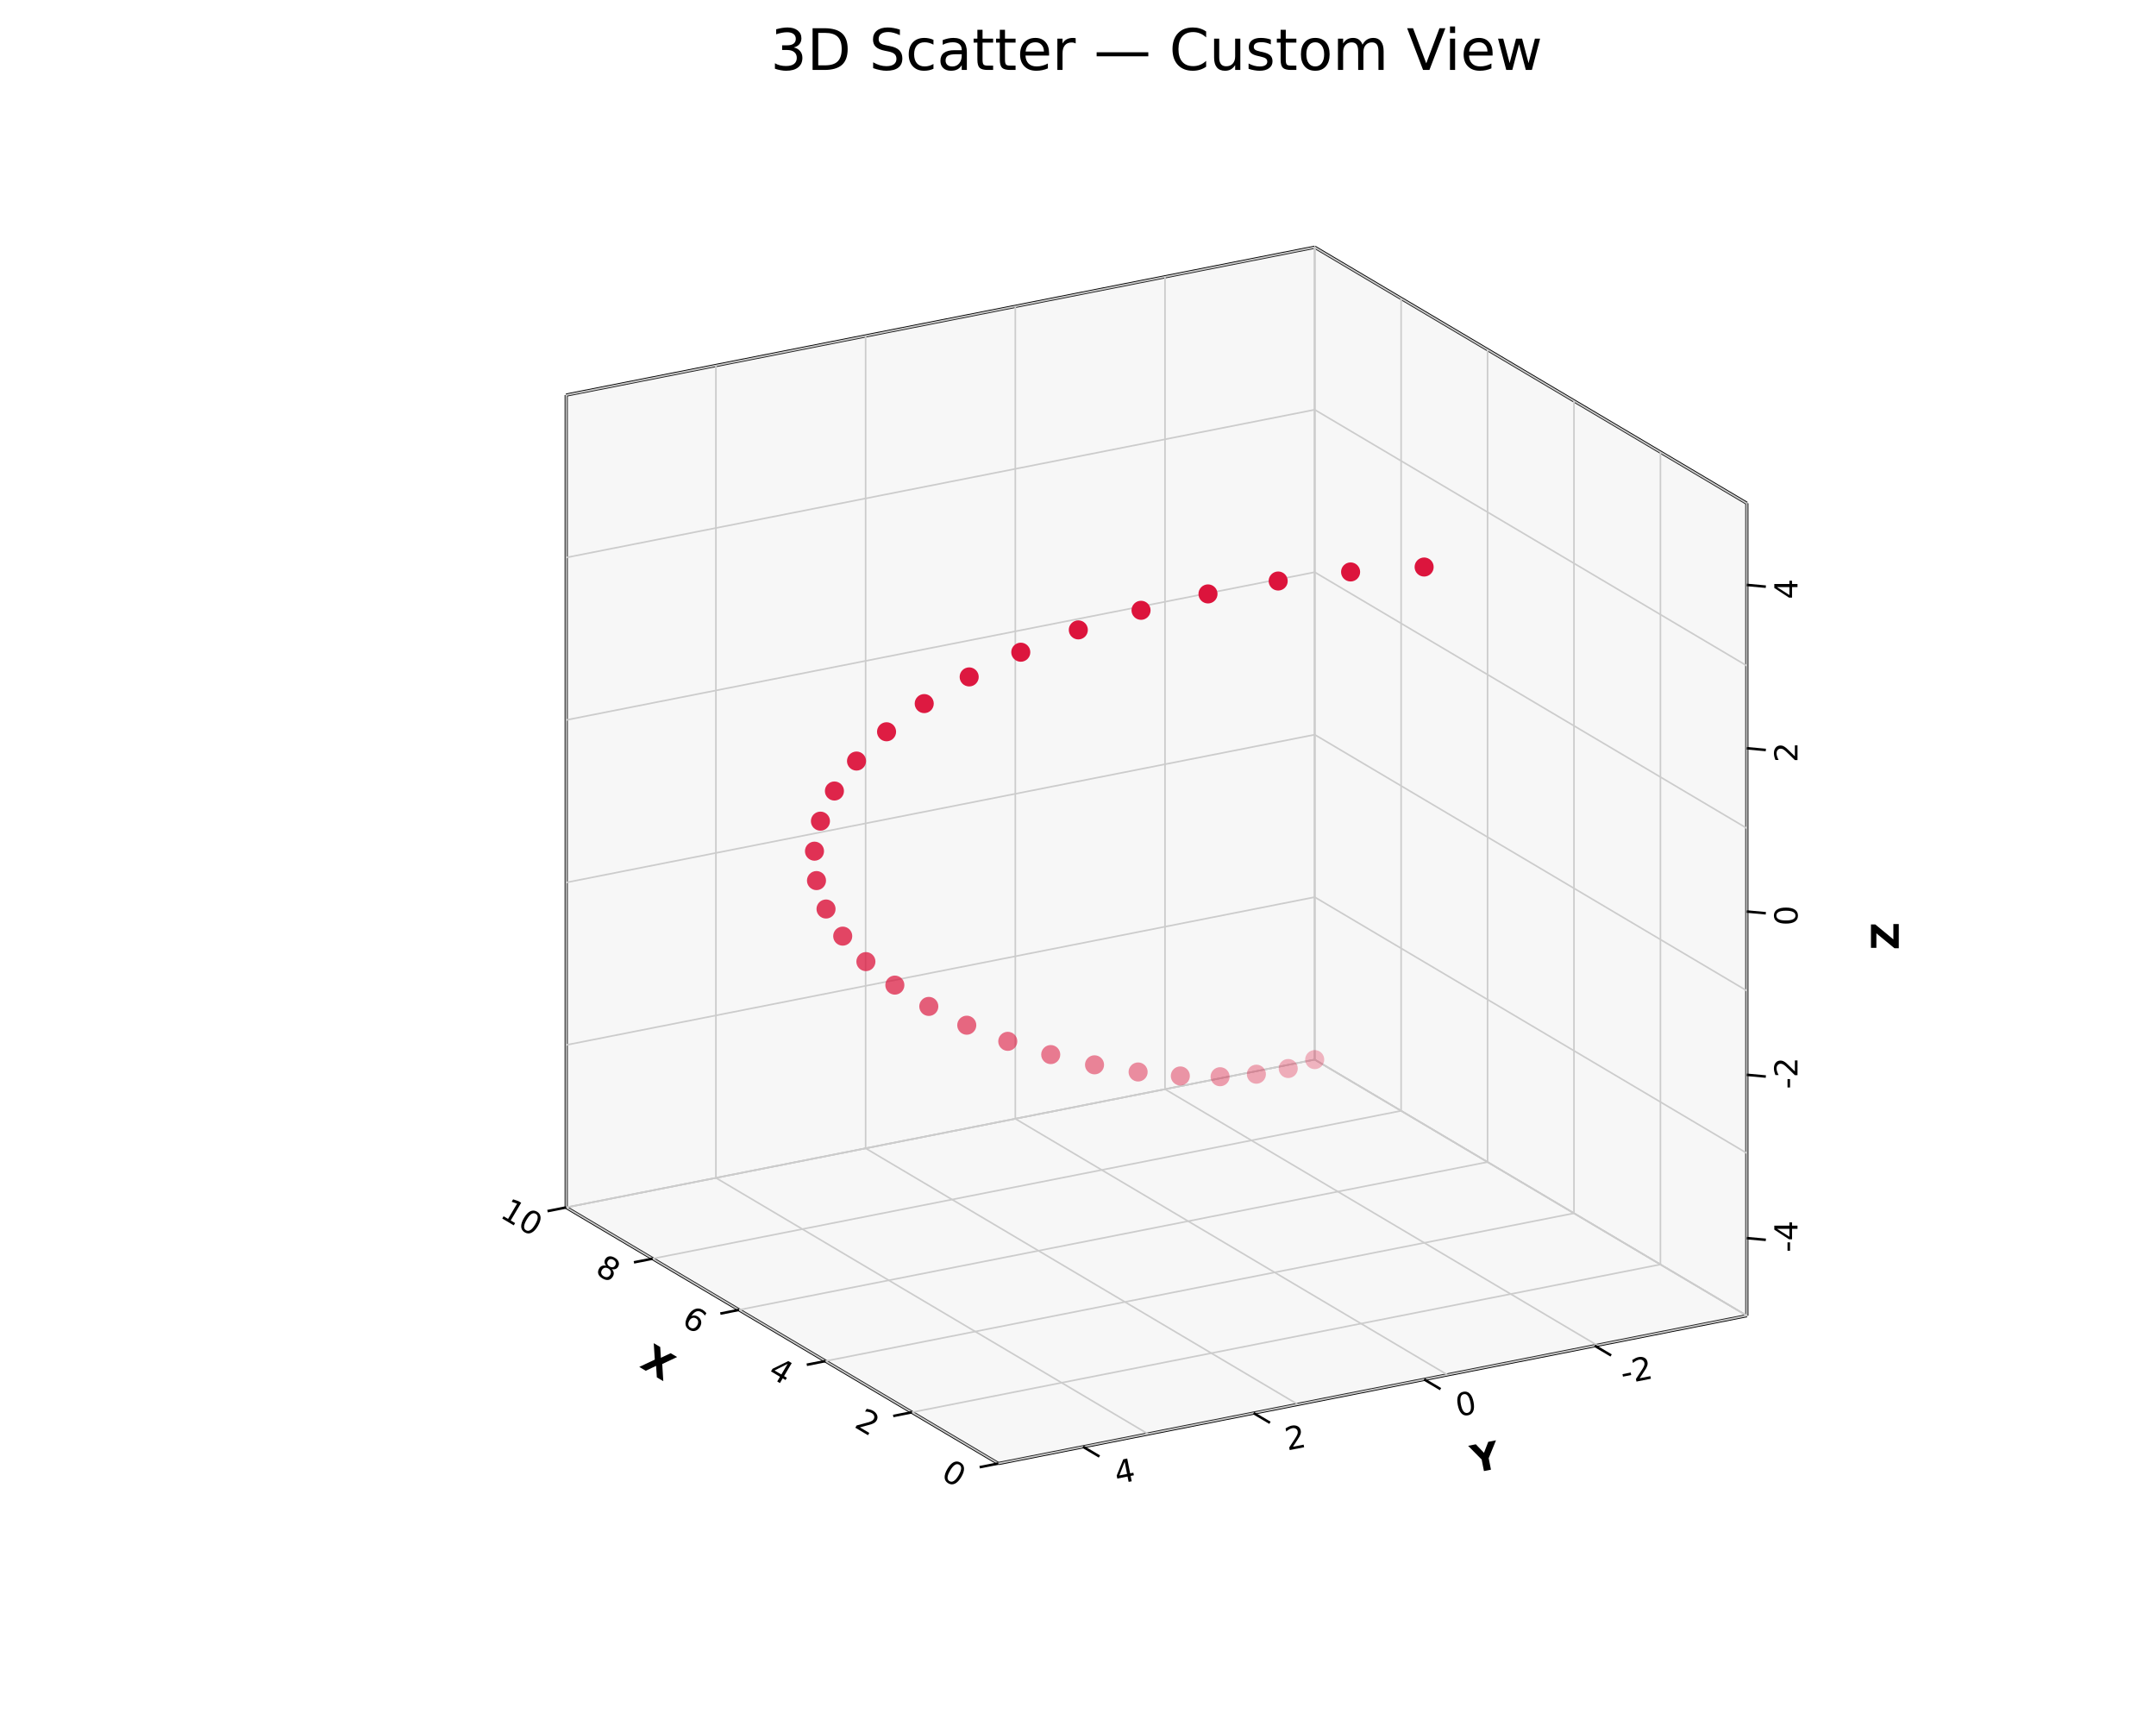
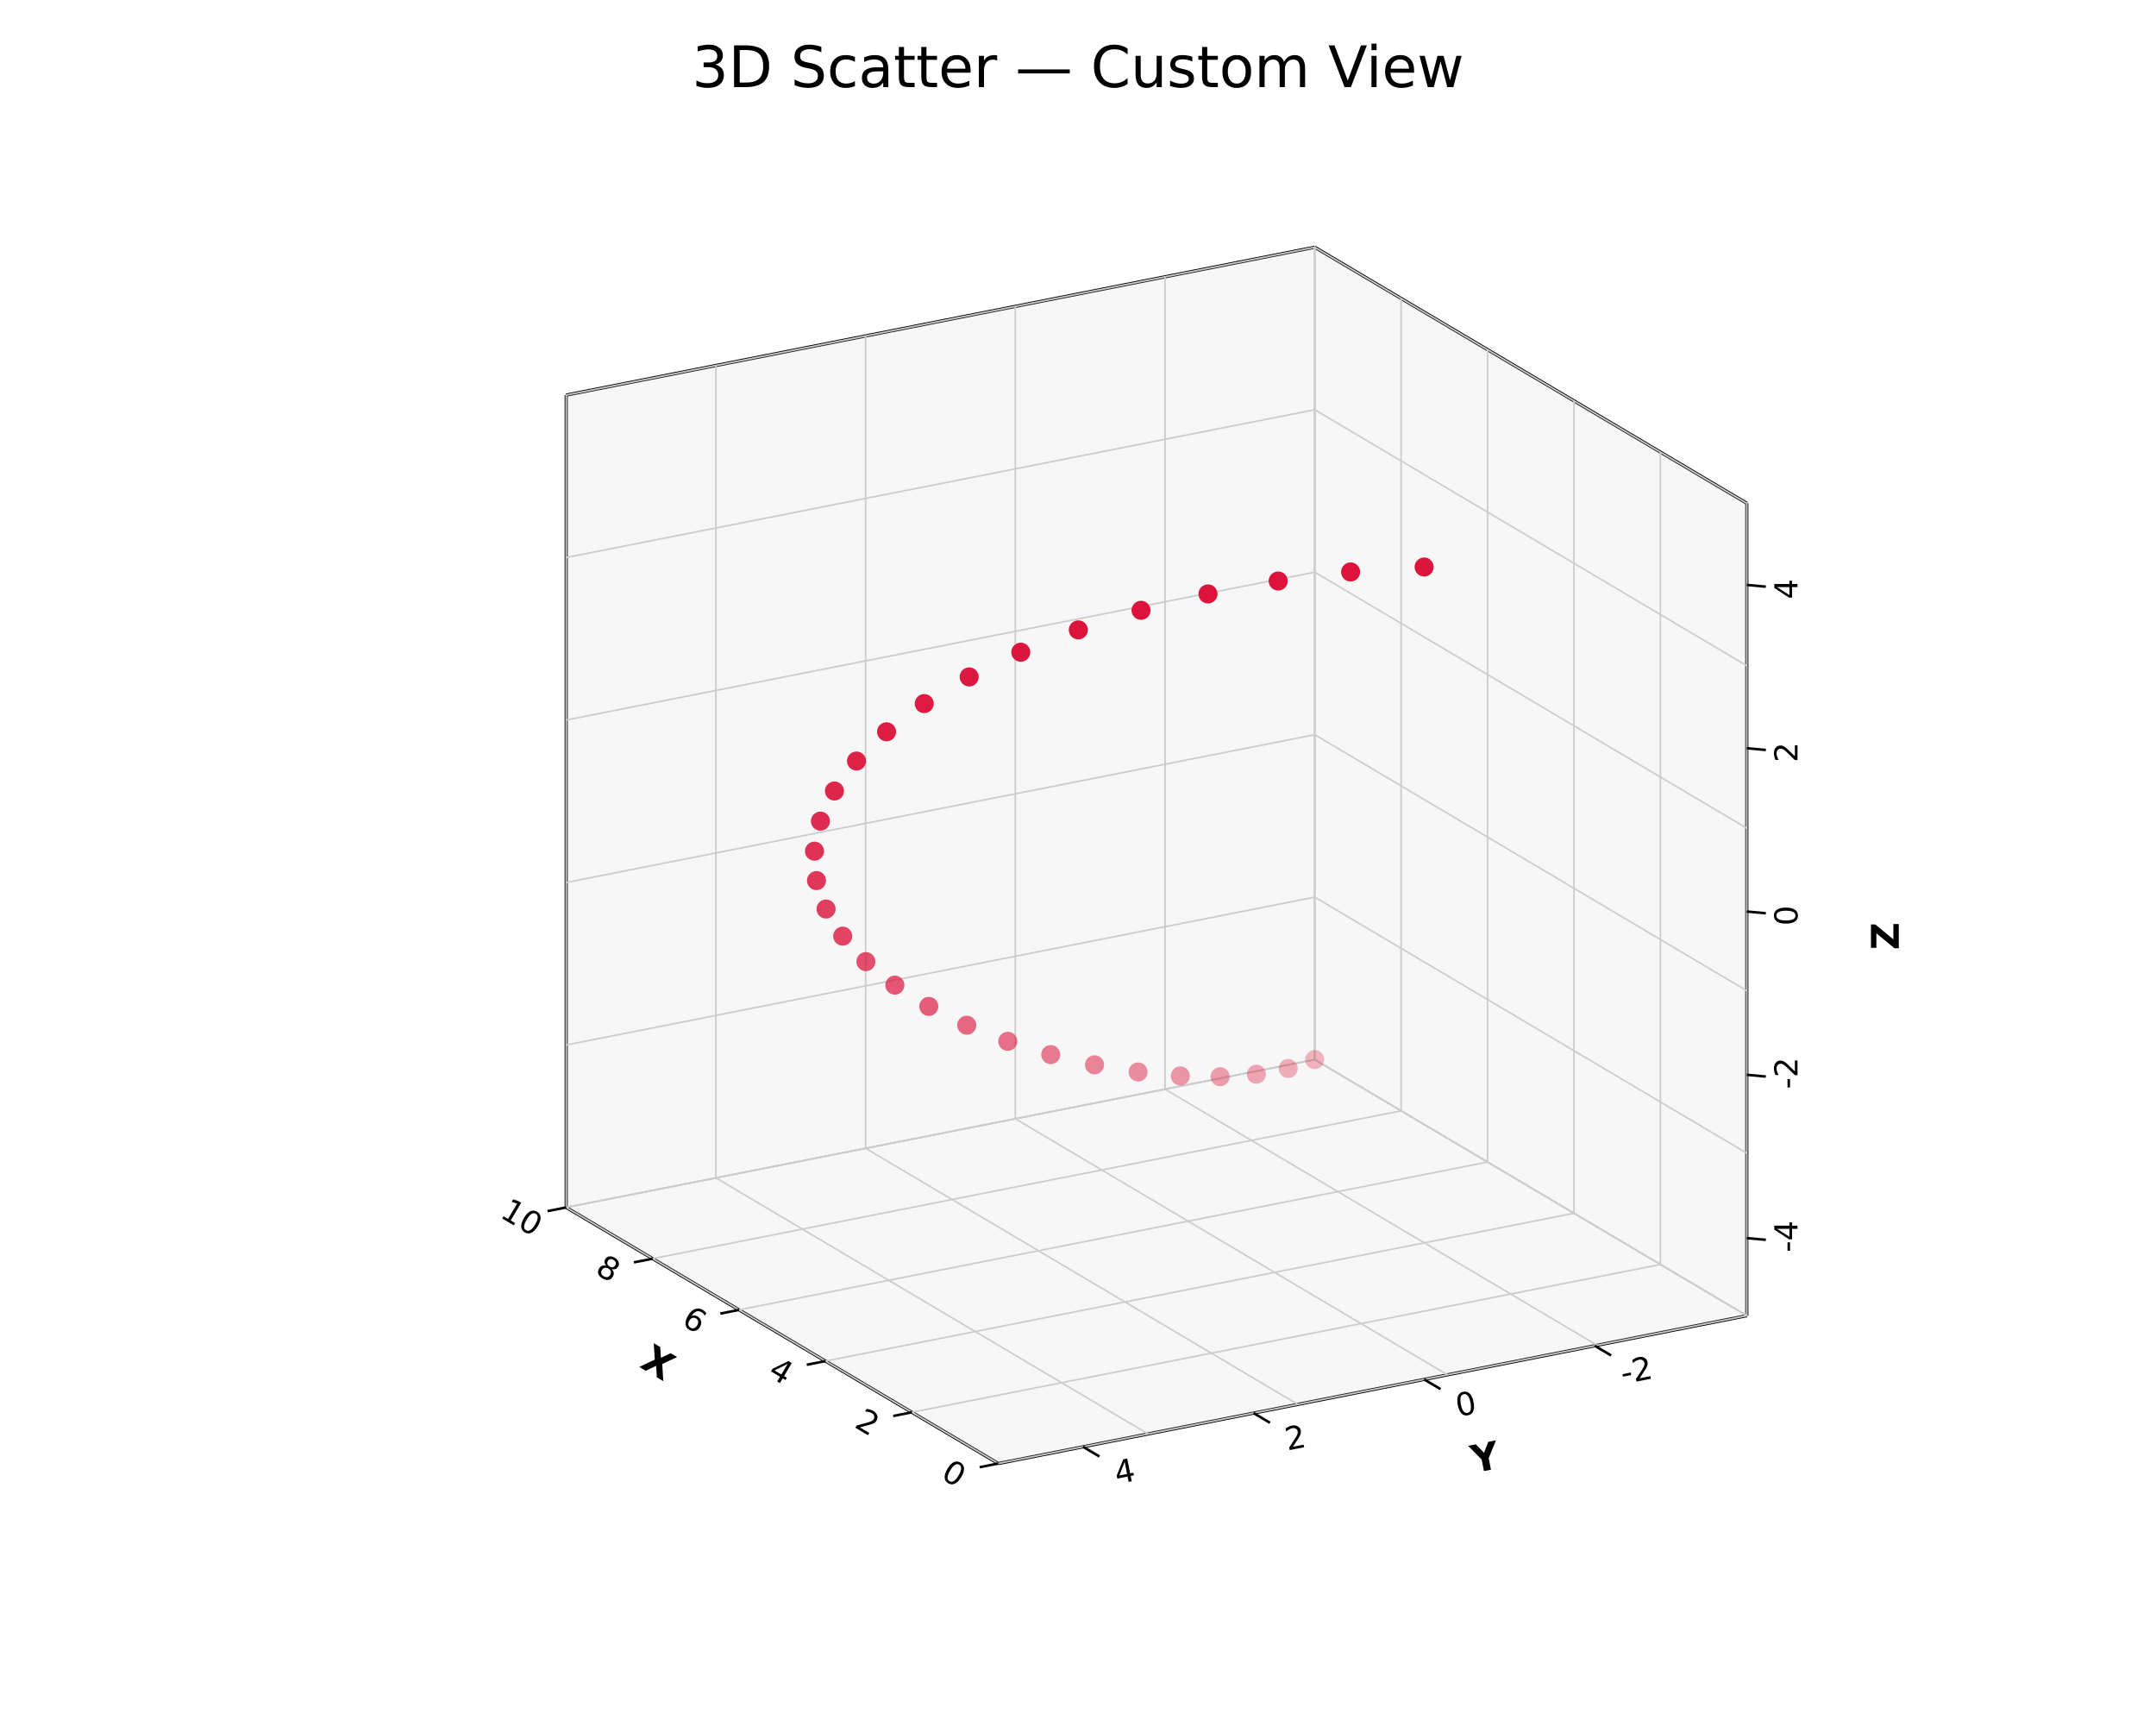
<svg xmlns="http://www.w3.org/2000/svg" width="678.2" height="545" font-family="DejaVu Sans, Liberation Sans, Arial, sans-serif" fill="black">
  <rect width="100%" height="100%" fill="white" />
-   <text x="363.8" y="22" font-size="18" text-anchor="middle">3D Scatter — Custom View</text>
+   <text x="339.1" y="27.4" font-size="18" text-anchor="middle">3D Scatter — Custom View</text>
  <line x1="413.56" y1="333.23" x2="549.49" y2="413.76" stroke="#cccccc" stroke-width="0.5" />
  <line x1="549.49" y1="413.76" x2="314.04" y2="460.25" stroke="#000000" stroke-width="1" />
  <line x1="314.04" y1="460.25" x2="178.11" y2="379.72" stroke="#000000" stroke-width="1" />
  <line x1="178.11" y1="379.72" x2="413.56" y2="333.23" stroke="#cccccc" stroke-width="0.5" />
  <line x1="413.56" y1="77.75" x2="549.49" y2="158.28" stroke="#000000" stroke-width="1" />
  <line x1="178.11" y1="124.24" x2="413.56" y2="77.75" stroke="#000000" stroke-width="1" />
  <line x1="413.56" y1="333.23" x2="413.56" y2="77.75" stroke="#cccccc" stroke-width="0.5" />
  <line x1="549.49" y1="413.76" x2="549.49" y2="158.28" stroke="#000000" stroke-width="1" />
  <line x1="178.11" y1="379.72" x2="178.11" y2="124.24" stroke="#000000" stroke-width="1" />
  <path d="M 413.56 333.23 L 549.49 413.76 L 314.04 460.25 L 178.11 379.72 Z" stroke="none" stroke-width="0" fill="#cccccc" fill-opacity="0.15" />
  <path d="M 413.56 333.23 L 178.11 379.72 L 178.11 124.24 L 413.56 77.75 Z" stroke="none" stroke-width="0" fill="#cccccc" fill-opacity="0.15" />
  <path d="M 413.56 333.23 L 549.49 413.76 L 549.49 158.28 L 413.56 77.75 Z" stroke="none" stroke-width="0" fill="#cccccc" fill-opacity="0.15" />
  <line x1="413.56" y1="333.23" x2="549.49" y2="413.76" stroke="#cccccc" stroke-width="0.5" />
  <line x1="413.56" y1="333.23" x2="178.11" y2="379.72" stroke="#cccccc" stroke-width="0.5" />
  <line x1="413.56" y1="333.23" x2="413.56" y2="77.75" stroke="#cccccc" stroke-width="0.5" />
  <line x1="413.56" y1="333.23" x2="178.11" y2="379.72" stroke="#cccccc" stroke-width="0.5" />
  <line x1="413.56" y1="333.23" x2="413.56" y2="77.75" stroke="#cccccc" stroke-width="0.5" />
  <line x1="413.56" y1="333.23" x2="549.49" y2="413.76" stroke="#cccccc" stroke-width="0.5" />
  <line x1="366.47" y1="342.53" x2="502.4" y2="423.06" stroke="#cccccc" stroke-width="0.5" />
  <line x1="440.74" y1="349.33" x2="205.29" y2="395.83" stroke="#cccccc" stroke-width="0.5" />
  <line x1="366.47" y1="342.53" x2="366.47" y2="87.05" stroke="#cccccc" stroke-width="0.5" />
  <line x1="413.56" y1="282.13" x2="178.11" y2="328.63" stroke="#cccccc" stroke-width="0.5" />
  <line x1="440.74" y1="349.33" x2="440.74" y2="93.86" stroke="#cccccc" stroke-width="0.5" />
  <line x1="413.56" y1="282.13" x2="549.49" y2="362.66" stroke="#cccccc" stroke-width="0.5" />
  <line x1="319.38" y1="351.83" x2="455.31" y2="432.35" stroke="#cccccc" stroke-width="0.5" />
  <line x1="467.93" y1="365.44" x2="232.48" y2="411.93" stroke="#cccccc" stroke-width="0.5" />
  <line x1="319.38" y1="351.83" x2="319.38" y2="96.35" stroke="#cccccc" stroke-width="0.5" />
  <line x1="413.56" y1="231.04" x2="178.11" y2="277.53" stroke="#cccccc" stroke-width="0.5" />
  <line x1="467.93" y1="365.44" x2="467.93" y2="109.96" stroke="#cccccc" stroke-width="0.5" />
  <line x1="413.56" y1="231.04" x2="549.49" y2="311.57" stroke="#cccccc" stroke-width="0.5" />
  <line x1="272.29" y1="361.12" x2="408.22" y2="441.65" stroke="#cccccc" stroke-width="0.5" />
  <line x1="495.12" y1="381.55" x2="259.67" y2="428.04" stroke="#cccccc" stroke-width="0.5" />
  <line x1="272.29" y1="361.12" x2="272.29" y2="105.65" stroke="#cccccc" stroke-width="0.5" />
  <line x1="413.56" y1="179.94" x2="178.11" y2="226.43" stroke="#cccccc" stroke-width="0.5" />
  <line x1="495.12" y1="381.55" x2="495.12" y2="126.07" stroke="#cccccc" stroke-width="0.5" />
  <line x1="413.56" y1="179.94" x2="549.49" y2="260.47" stroke="#cccccc" stroke-width="0.5" />
  <line x1="225.2" y1="370.42" x2="361.13" y2="450.95" stroke="#cccccc" stroke-width="0.5" />
  <line x1="522.31" y1="397.65" x2="286.86" y2="444.14" stroke="#cccccc" stroke-width="0.5" />
  <line x1="225.2" y1="370.42" x2="225.2" y2="114.94" stroke="#cccccc" stroke-width="0.5" />
  <line x1="413.56" y1="128.85" x2="178.11" y2="175.34" stroke="#cccccc" stroke-width="0.5" />
  <line x1="522.31" y1="397.65" x2="522.31" y2="142.17" stroke="#cccccc" stroke-width="0.5" />
  <line x1="413.56" y1="128.85" x2="549.49" y2="209.37" stroke="#cccccc" stroke-width="0.5" />
  <line x1="178.11" y1="379.72" x2="314.04" y2="460.25" stroke="#cccccc" stroke-width="0.5" />
  <line x1="549.49" y1="413.76" x2="314.04" y2="460.25" stroke="#cccccc" stroke-width="0.5" />
  <line x1="178.11" y1="379.72" x2="178.11" y2="124.24" stroke="#cccccc" stroke-width="0.5" />
  <line x1="413.56" y1="77.75" x2="178.11" y2="124.24" stroke="#cccccc" stroke-width="0.5" />
  <line x1="549.49" y1="413.76" x2="549.49" y2="158.28" stroke="#cccccc" stroke-width="0.5" />
  <line x1="413.56" y1="77.75" x2="549.49" y2="158.28" stroke="#cccccc" stroke-width="0.5" />
  <line x1="314.04" y1="460.25" x2="308.16" y2="461.41" stroke="#000000" stroke-width="0.8" />
  <text x="298.35" y="466.35" font-size="10" text-anchor="middle" transform="rotate(30.64,298.35,466.35)">0</text>
  <line x1="286.86" y1="444.14" x2="280.97" y2="445.31" stroke="#000000" stroke-width="0.8" />
  <text x="271.16" y="450.24" font-size="10" text-anchor="middle" transform="rotate(30.64,271.16,450.24)">2</text>
  <line x1="259.67" y1="428.04" x2="253.78" y2="429.2" stroke="#000000" stroke-width="0.8" />
  <text x="243.97" y="434.14" font-size="10" text-anchor="middle" transform="rotate(30.64,243.97,434.14)">4</text>
  <line x1="232.48" y1="411.93" x2="226.59" y2="413.1" stroke="#000000" stroke-width="0.8" />
  <text x="216.78" y="418.03" font-size="10" text-anchor="middle" transform="rotate(30.64,216.78,418.03)">6</text>
  <line x1="205.29" y1="395.83" x2="199.41" y2="396.99" stroke="#000000" stroke-width="0.8" />
  <text x="189.6" y="401.93" font-size="10" text-anchor="middle" transform="rotate(30.64,189.6,401.93)">8</text>
  <line x1="178.11" y1="379.72" x2="172.22" y2="380.88" stroke="#000000" stroke-width="0.8" />
  <text x="162.41" y="385.82" font-size="10" text-anchor="middle" transform="rotate(30.64,162.41,385.82)">10</text>
  <text x="204.87" y="432.12" font-size="12" text-anchor="middle" font-weight="bold" transform="rotate(30.64,204.87,432.12)">X</text>
  <line x1="501.64" y1="423.21" x2="506.8" y2="426.27" stroke="#000000" stroke-width="0.8" />
  <text x="515.4" y="434.36" font-size="10" text-anchor="middle" transform="rotate(-11.17,515.4,434.36)">-2</text>
  <line x1="447.98" y1="433.8" x2="453.14" y2="436.86" stroke="#000000" stroke-width="0.8" />
  <text x="461.75" y="444.96" font-size="10" text-anchor="middle" transform="rotate(-11.17,461.75,444.96)">0</text>
  <line x1="394.33" y1="444.4" x2="399.49" y2="447.45" stroke="#000000" stroke-width="0.8" />
  <text x="408.1" y="455.55" font-size="10" text-anchor="middle" transform="rotate(-11.17,408.1,455.55)">2</text>
  <line x1="340.68" y1="454.99" x2="345.84" y2="458.05" stroke="#000000" stroke-width="0.8" />
  <text x="354.44" y="466.15" font-size="10" text-anchor="middle" transform="rotate(-11.17,354.44,466.15)">4</text>
  <text x="467.9" y="462.41" font-size="12" text-anchor="middle" font-weight="bold" transform="rotate(-11.17,467.9,462.41)">Y</text>
  <line x1="549.49" y1="389.37" x2="555.47" y2="389.91" stroke="#000000" stroke-width="0.8" />
  <text x="565.43" y="393.83" font-size="10" text-anchor="start" transform="rotate(-90,565.43,393.83)">-4</text>
  <line x1="549.49" y1="338.01" x2="555.47" y2="338.56" stroke="#000000" stroke-width="0.8" />
  <text x="565.43" y="342.47" font-size="10" text-anchor="start" transform="rotate(-90,565.43,342.47)">-2</text>
  <line x1="549.49" y1="286.66" x2="555.47" y2="287.21" stroke="#000000" stroke-width="0.8" />
  <text x="565.43" y="291.12" font-size="10" text-anchor="start" transform="rotate(-90,565.43,291.12)">0</text>
  <line x1="549.49" y1="235.31" x2="555.47" y2="235.86" stroke="#000000" stroke-width="0.8" />
  <text x="565.43" y="239.77" font-size="10" text-anchor="start" transform="rotate(-90,565.43,239.77)">2</text>
  <line x1="549.49" y1="183.95" x2="555.47" y2="184.5" stroke="#000000" stroke-width="0.8" />
  <text x="565.43" y="188.42" font-size="10" text-anchor="start" transform="rotate(-90,565.43,188.42)">4</text>
  <text x="597.29" y="294.4" font-size="12" text-anchor="middle" font-weight="bold" transform="rotate(-90,597.29,294.4)">Z</text>
  <circle cx="413.56" cy="333.23" r="3" fill="#dc143c" fill-opacity="0.3" />
  <circle cx="405.23" cy="336.03" r="3" fill="#dc143c" fill-opacity="0.33" />
  <circle cx="395.21" cy="337.82" r="3" fill="#dc143c" fill-opacity="0.36" />
  <circle cx="383.8" cy="338.61" r="3" fill="#dc143c" fill-opacity="0.4" />
  <circle cx="371.29" cy="338.37" r="3" fill="#dc143c" fill-opacity="0.43" />
  <circle cx="358.01" cy="337.12" r="3" fill="#dc143c" fill-opacity="0.47" />
  <circle cx="344.3" cy="334.87" r="3" fill="#dc143c" fill-opacity="0.51" />
  <circle cx="330.52" cy="331.65" r="3" fill="#dc143c" fill-opacity="0.55" />
  <circle cx="317.01" cy="327.48" r="3" fill="#dc143c" fill-opacity="0.59" />
  <circle cx="304.11" cy="322.41" r="3" fill="#dc143c" fill-opacity="0.63" />
  <circle cx="292.17" cy="316.5" r="3" fill="#dc143c" fill-opacity="0.67" />
  <circle cx="281.49" cy="309.8" r="3" fill="#dc143c" fill-opacity="0.71" />
  <circle cx="272.38" cy="302.41" r="3" fill="#dc143c" fill-opacity="0.74" />
  <circle cx="265.09" cy="294.4" r="3" fill="#dc143c" fill-opacity="0.78" />
  <circle cx="259.84" cy="285.87" r="3" fill="#dc143c" fill-opacity="0.81" />
  <circle cx="256.84" cy="276.93" r="3" fill="#dc143c" fill-opacity="0.84" />
  <circle cx="256.21" cy="267.68" r="3" fill="#dc143c" fill-opacity="0.87" />
  <circle cx="258.08" cy="258.24" r="3" fill="#dc143c" fill-opacity="0.9" />
  <circle cx="262.48" cy="248.76" r="3" fill="#dc143c" fill-opacity="0.92" />
  <circle cx="269.43" cy="239.34" r="3" fill="#dc143c" fill-opacity="0.94" />
  <circle cx="278.88" cy="230.13" r="3" fill="#dc143c" fill-opacity="0.96" />
  <circle cx="290.73" cy="221.27" r="3" fill="#dc143c" fill-opacity="0.97" />
  <circle cx="304.87" cy="212.88" r="3" fill="#dc143c" fill-opacity="0.98" />
  <circle cx="321.1" cy="205.11" r="3" fill="#dc143c" fill-opacity="0.99" />
  <circle cx="447.98" cy="178.32" r="3" fill="#dc143c" fill-opacity="0.99" />
  <circle cx="339.2" cy="198.09" r="3" fill="#dc143c" fill-opacity="1" />
  <circle cx="424.85" cy="179.87" r="3" fill="#dc143c" fill-opacity="1" />
  <circle cx="402.07" cy="182.72" r="3" fill="#dc143c" fill-opacity="1" />
  <circle cx="358.93" cy="191.93" r="3" fill="#dc143c" fill-opacity="1" />
  <circle cx="379.99" cy="186.78" r="3" fill="#dc143c" fill-opacity="1" />
</svg>
